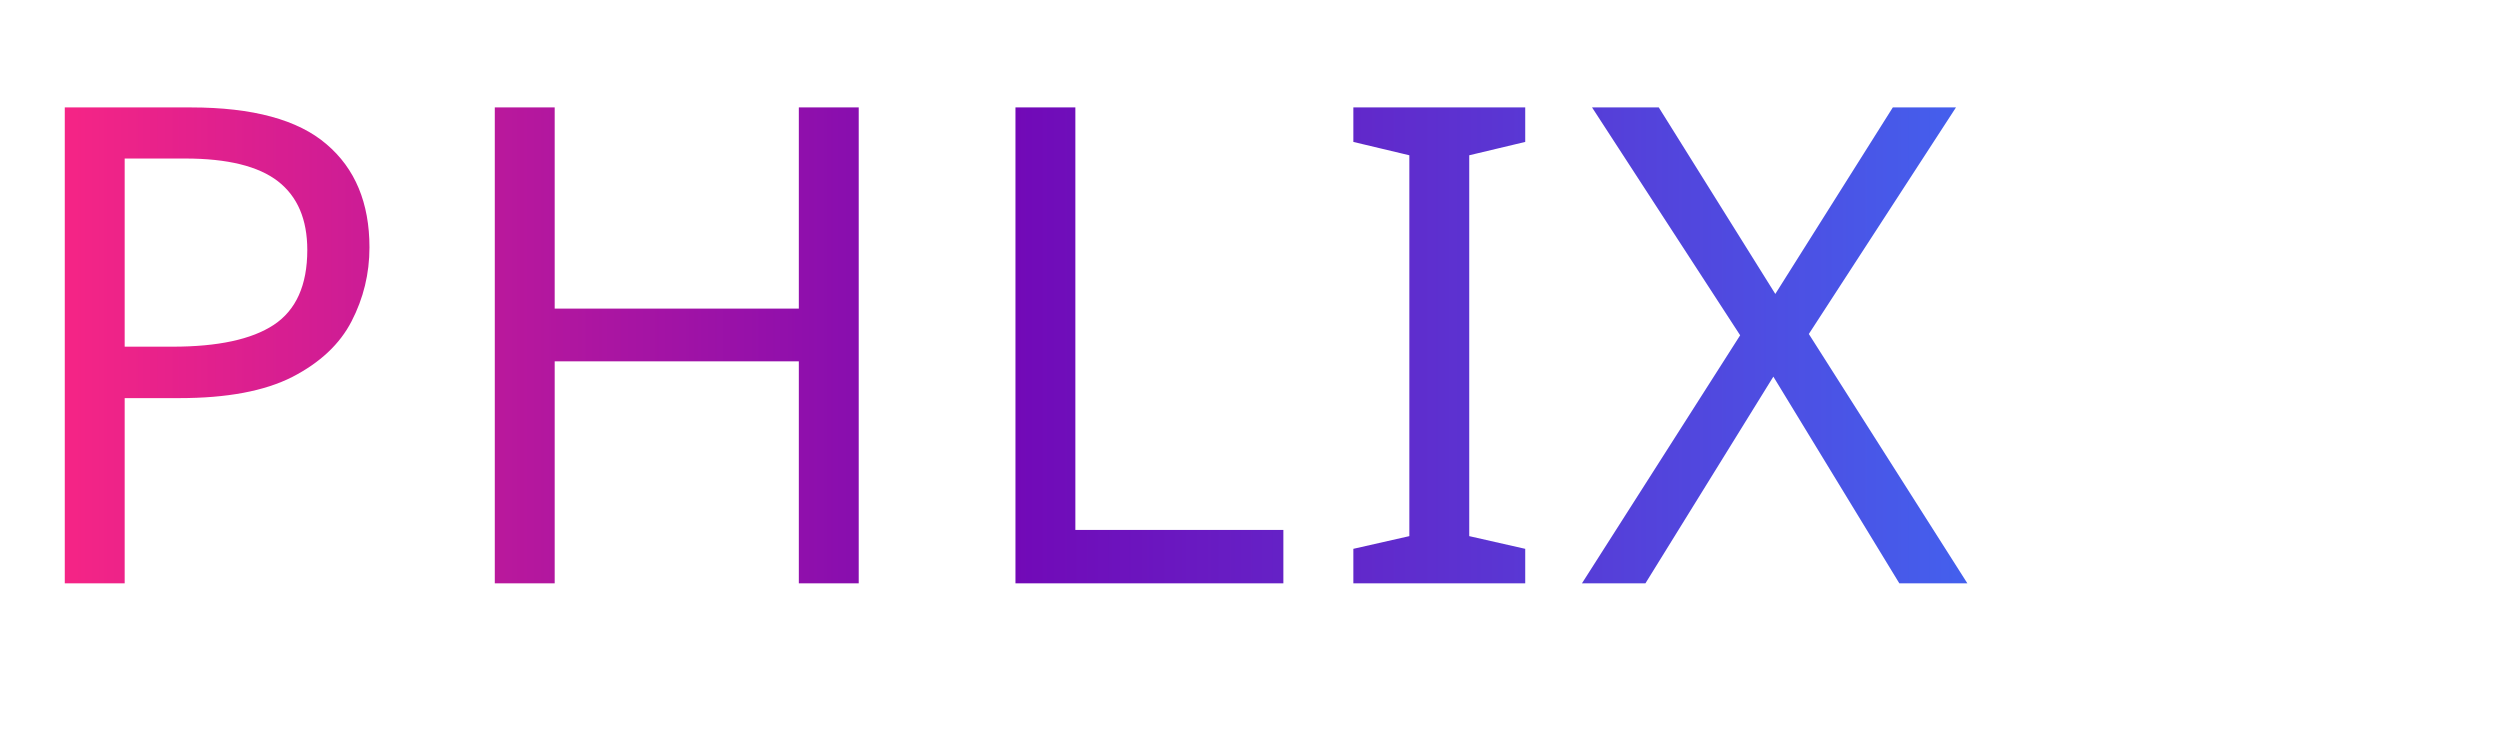
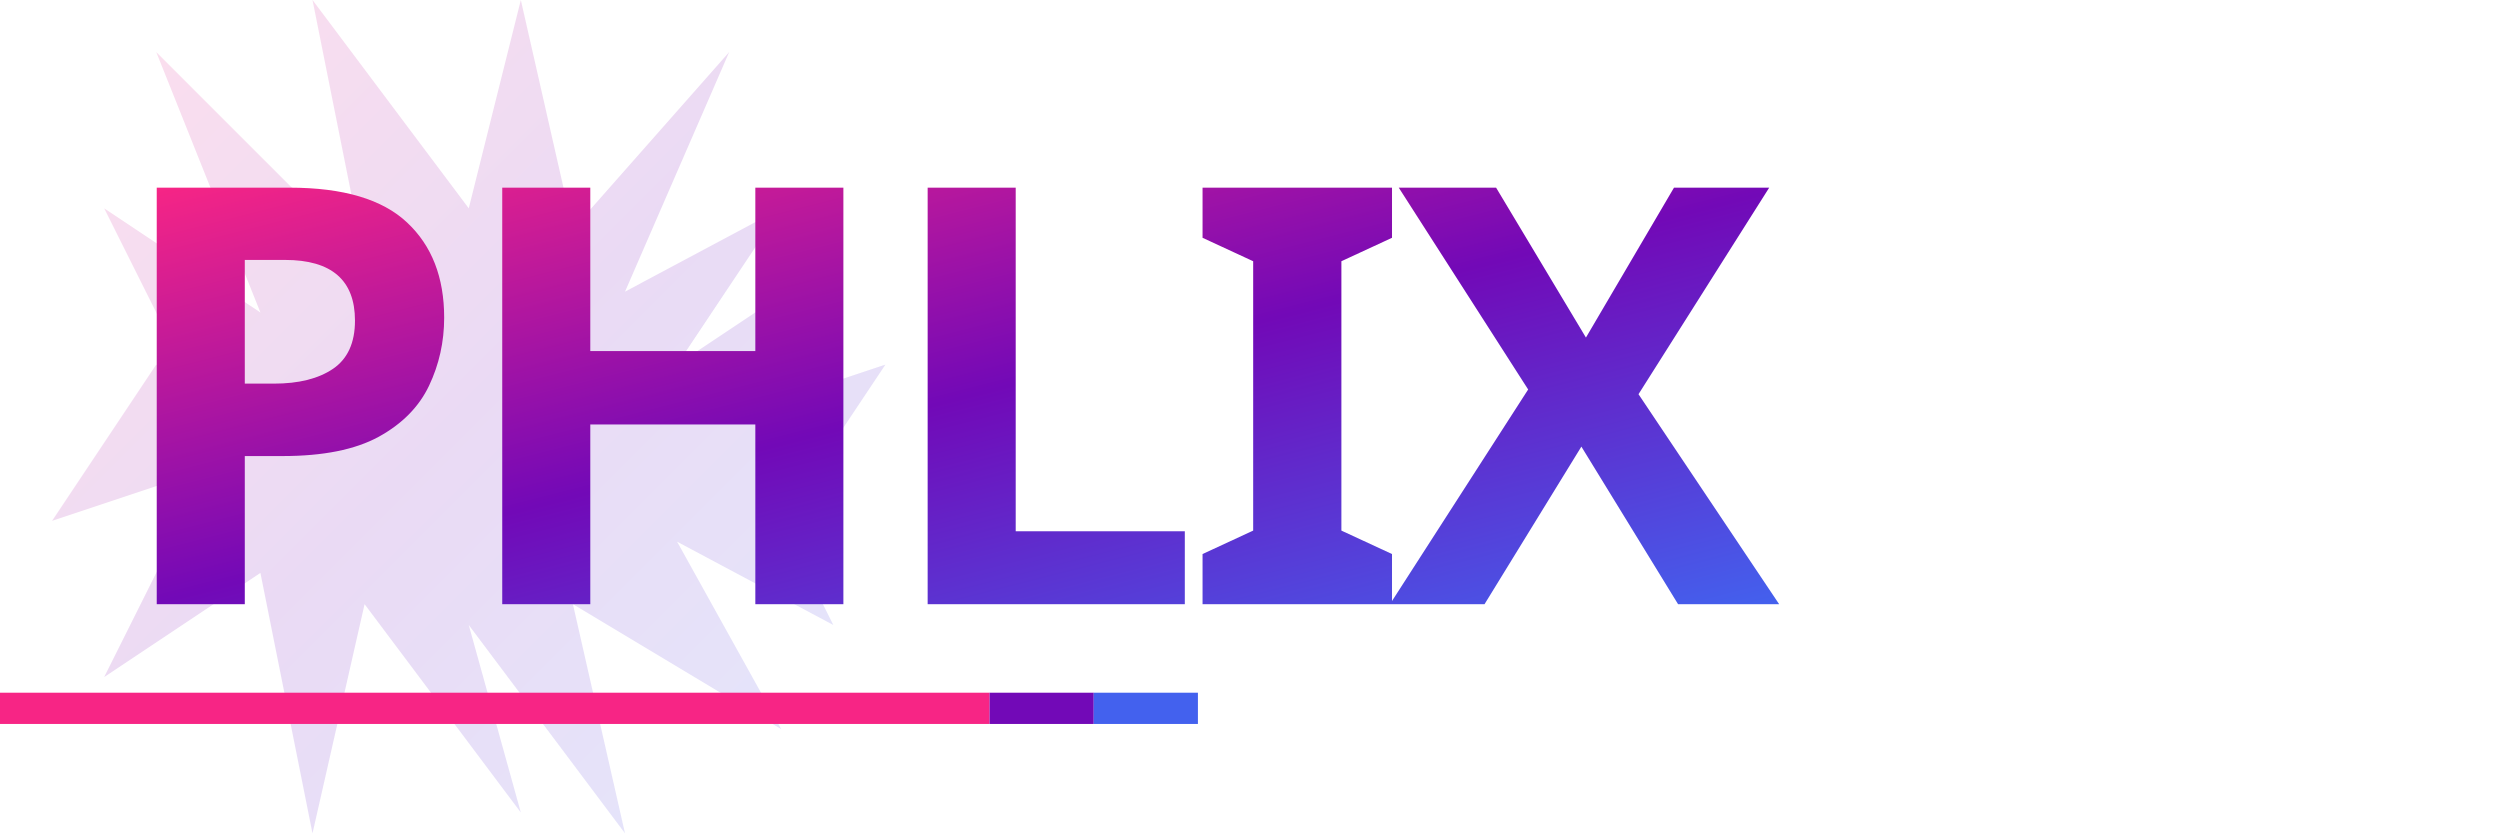
- <svg xmlns="http://www.w3.org/2000/svg" viewBox="0 0 120 36" width="120" height="36">
+ <svg xmlns="http://www.w3.org/2000/svg" viewBox="0 0 240 80" width="240" height="80">
  <defs>
-     <linearGradient id="phlix-gradient" x1="0%" y1="0%" x2="100%" y2="0%">
+     <linearGradient id="havoc-grad" x1="0%" y1="0%" x2="100%" y2="100%">
      <stop offset="0%" style="stop-color:#F72585" />
      <stop offset="50%" style="stop-color:#7209B7" />
      <stop offset="100%" style="stop-color:#4361EE" />
    </linearGradient>
  </defs>
-   <text x="0" y="28" font-family="Anton, Impact, sans-serif" font-size="32" font-weight="400" fill="url(#phlix-gradient)" letter-spacing="0.04em">PHLIX</text>
+   <polygon points="20,40 10,20 25,30 15,5 35,25 30,0 45,20 50,0 55,22 70,5 60,28 75,20 65,35 80,25 70,40 85,35 75,50 80,60 65,52 75,70 55,58 60,80 45,60 50,78 35,58 30,80 25,55 10,65 20,45 5,50 15,35" fill="url(#havoc-grad)" opacity="0.15" />
+   <text x="10" y="58" font-family="Impact, Arial Black, sans-serif" font-size="56" font-weight="900" fill="url(#havoc-grad)" letter-spacing="-2">PHLIX</text>
+   <line x1="0" y1="68" x2="95" y2="68" stroke="#F72585" stroke-width="3" />
+   <line x1="95" y1="68" x2="105" y2="68" stroke="#7209B7" stroke-width="3" />
+   <line x1="105" y1="68" x2="115" y2="68" stroke="#4361EE" stroke-width="3" />
</svg>
